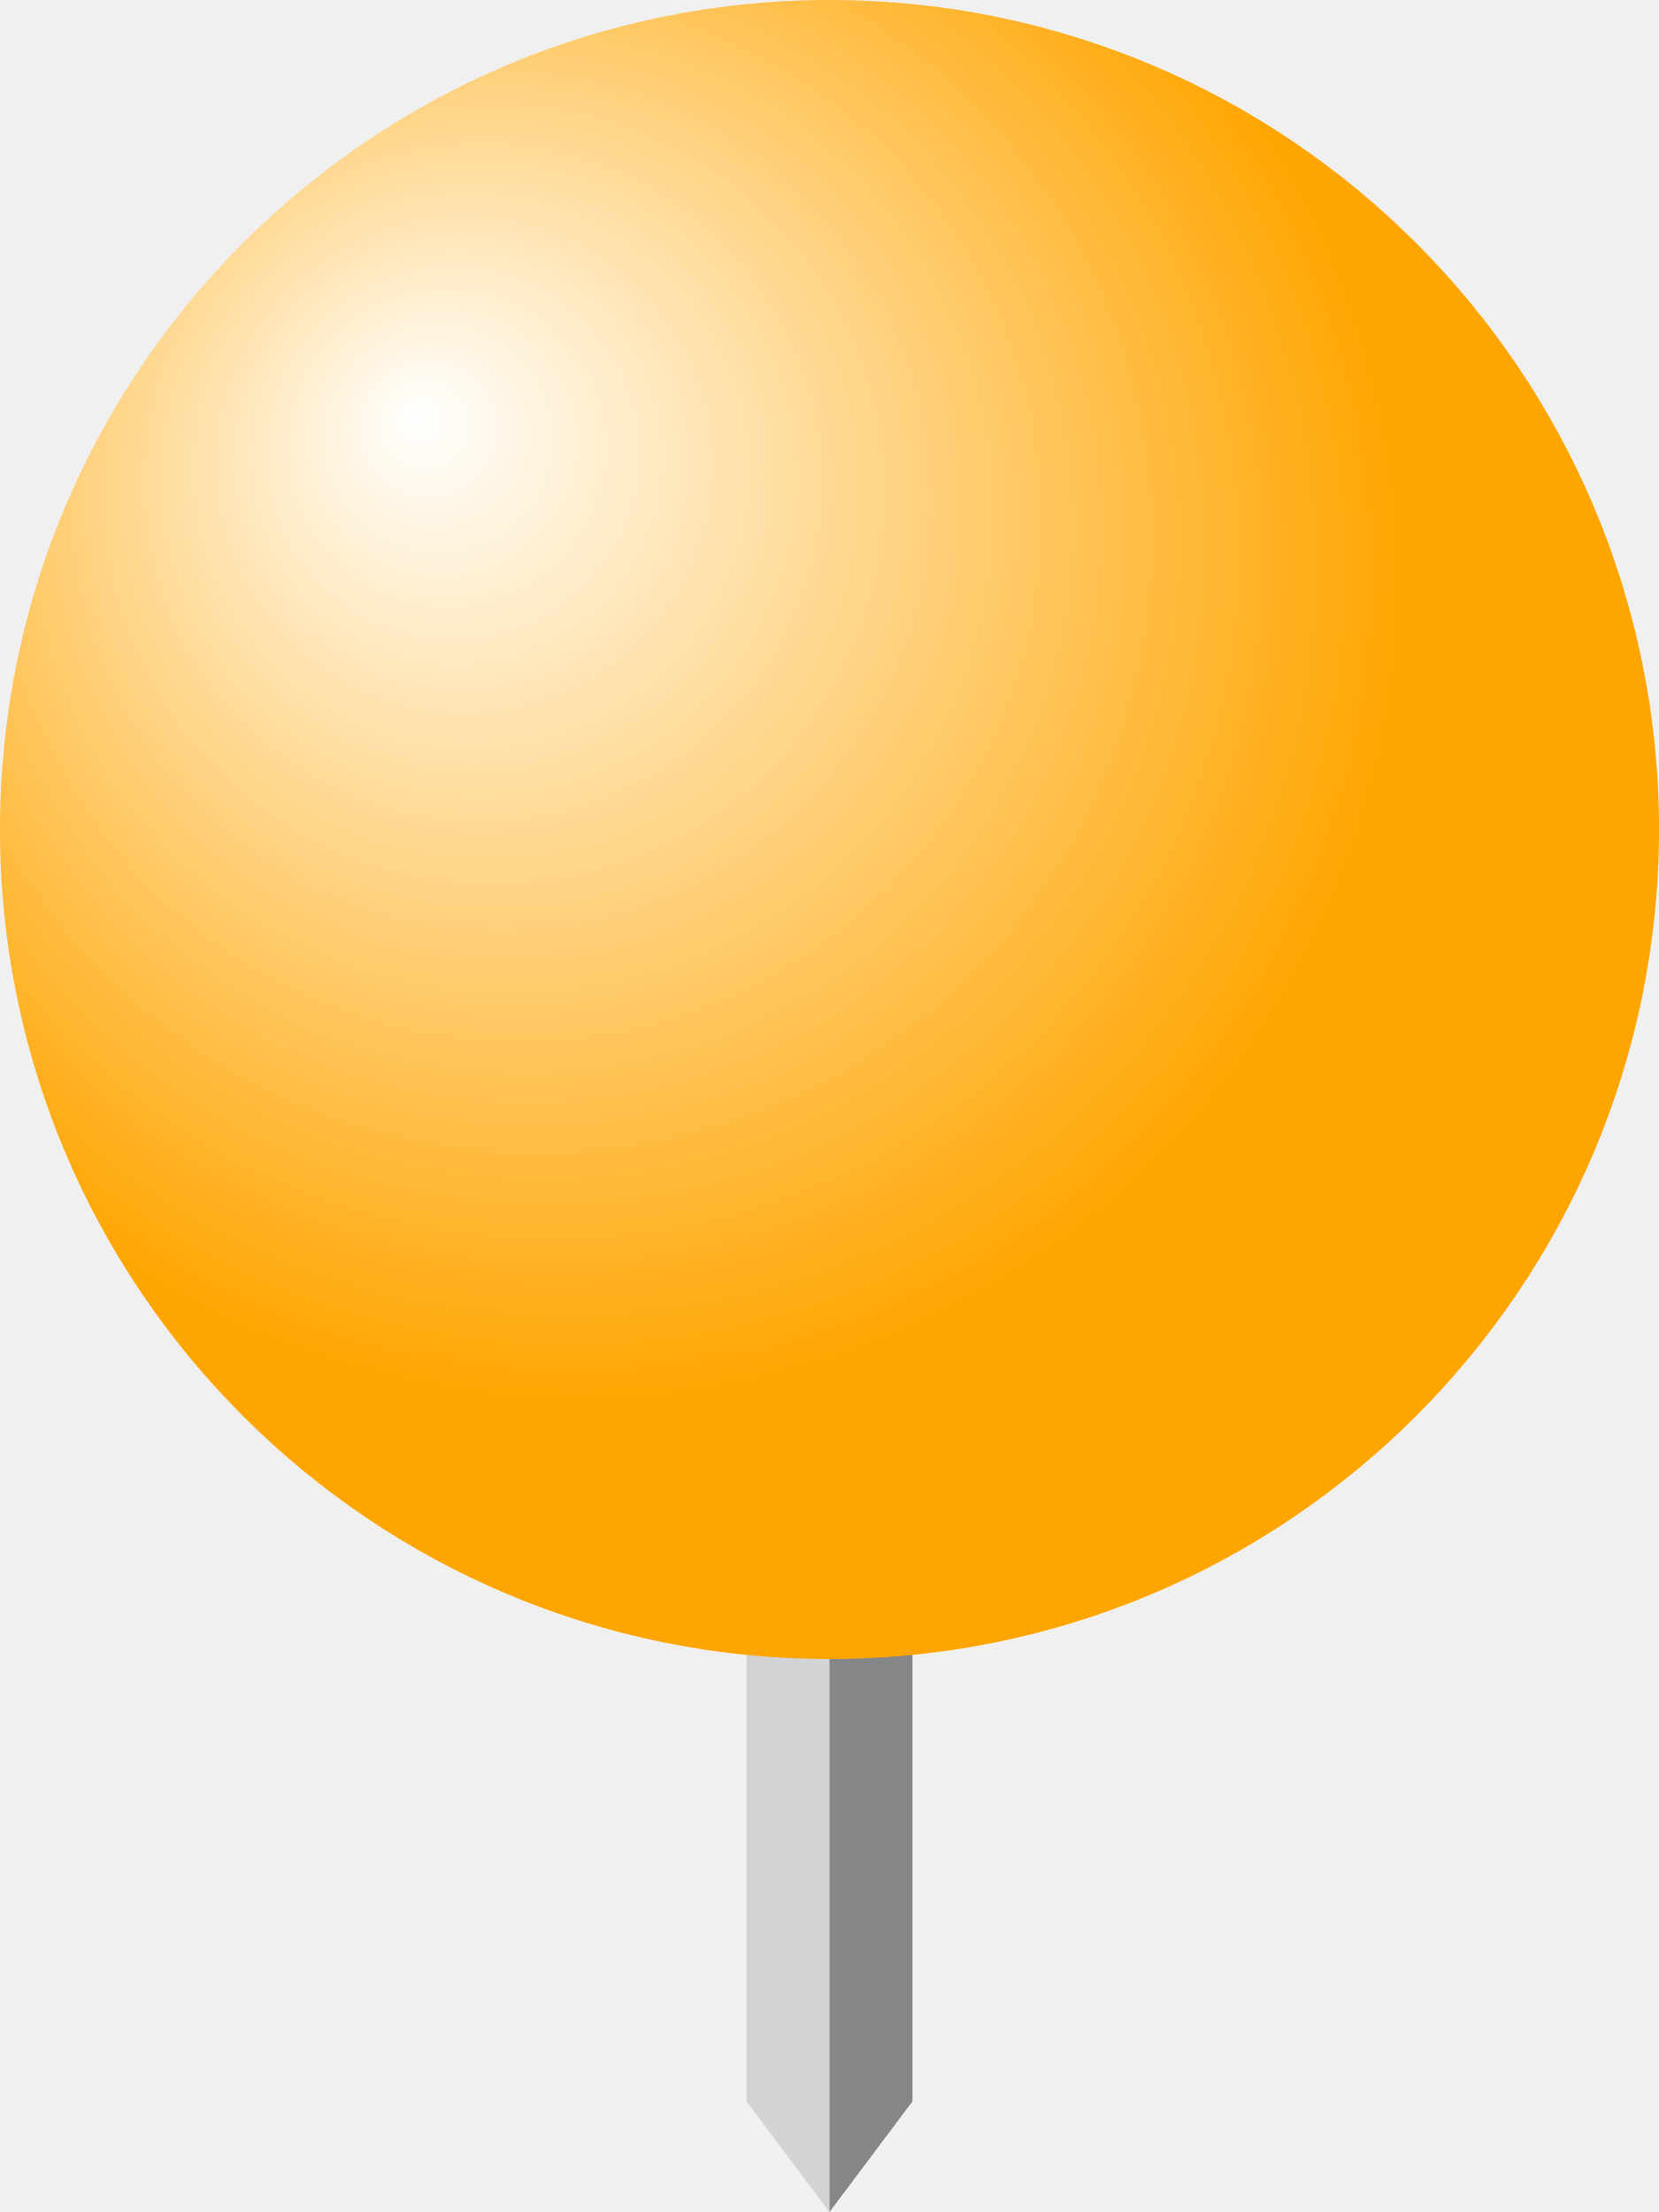
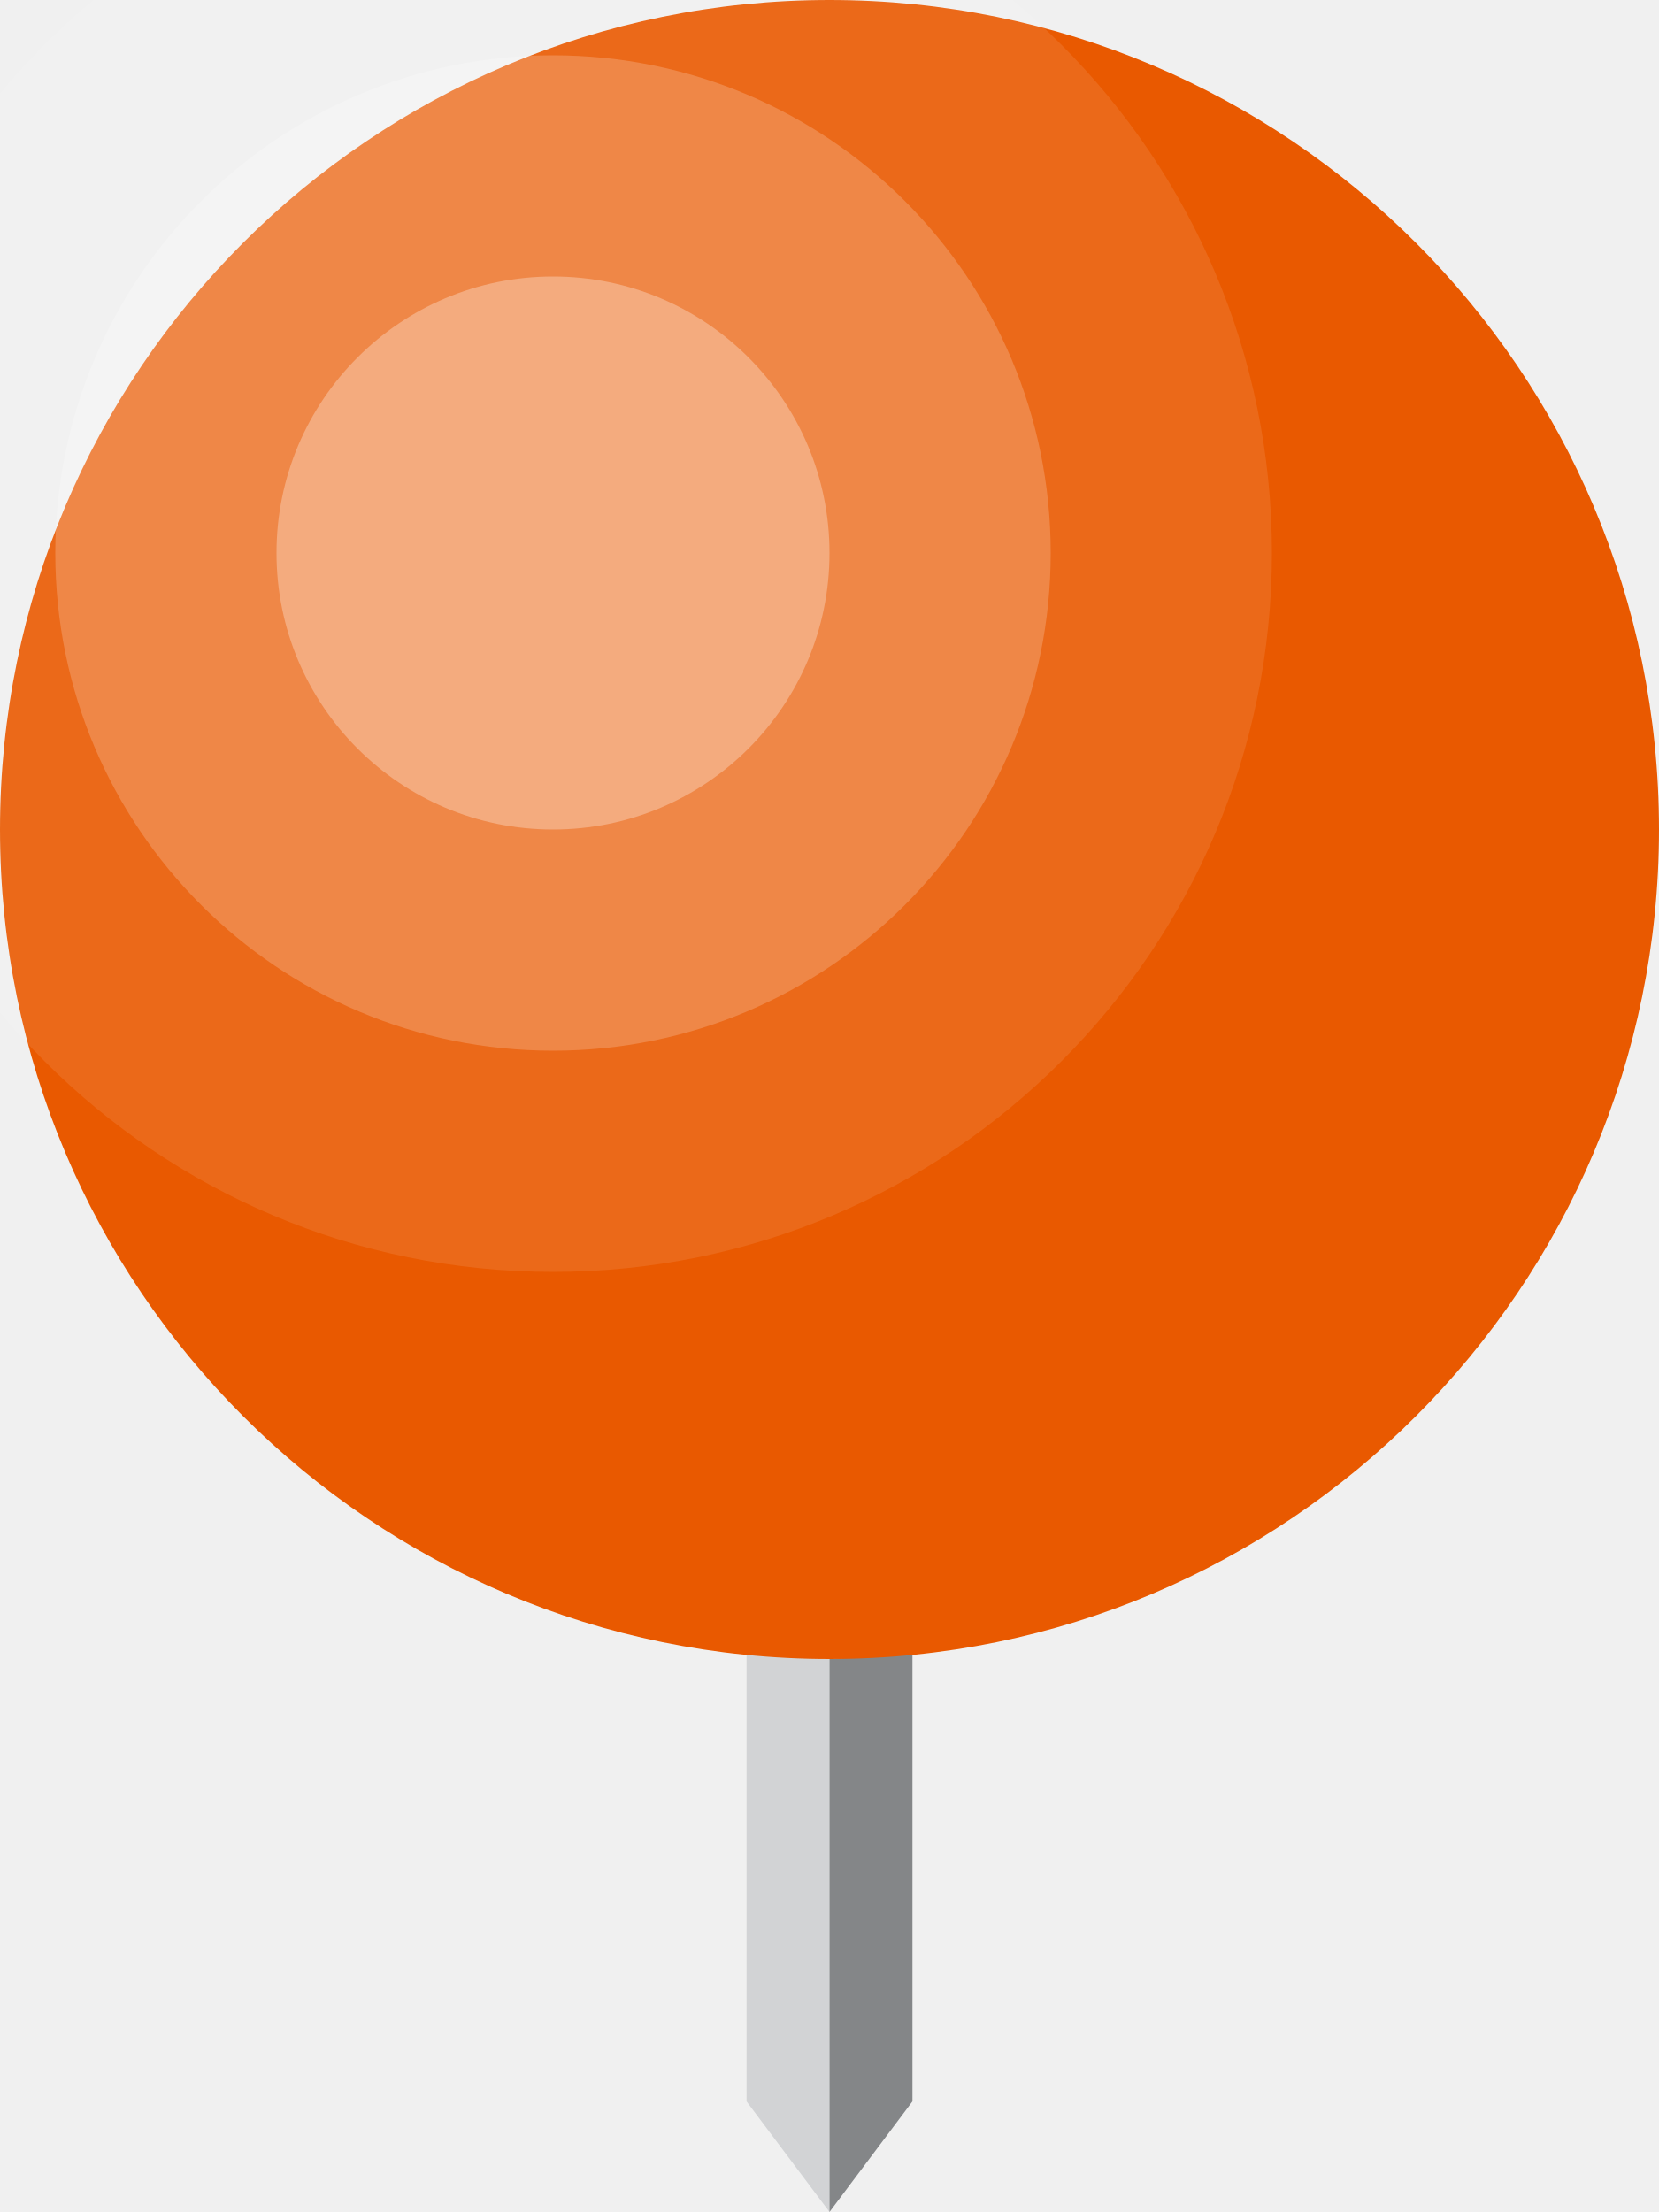
<svg xmlns="http://www.w3.org/2000/svg" xml:space="preserve" width="15px" height="20px" version="1.1" style="shape-rendering:geometricPrecision; text-rendering:geometricPrecision; image-rendering:optimizeQuality; fill-rule:evenodd; clip-rule:evenodd">
-   <defs>
-     <radialGradient id="gradient" cx="35%" cy="35%" r="50%" fx="25%" fy="25%">
-       <stop offset="0%" style="stop-opacity:1; stop-color:#FFFFFF;" />
-       <stop offset="100%" style="stop-opacity:1; stop-color:#FFA500;" />
-     </radialGradient>
-   </defs>
  <polygon points="6.75,14.95 6.75,19.00 7.50,20.00 7.50,15.00" fill="#D2D3D5" />
  <polygon points="7.50,15.00 7.50,20.00 8.25,19.00 8.25,14.95" fill="#848688" />
-   <circle id="delta" cx="7.5" cy="7.5" r="7.5" fill="url(#gradient)" />
+   <circle cx="7.5" cy="7.5" r="7.5" fill="#E95900" />
+   <circle cx="5.0" cy="5.0" r="6.5" fill="#FFFFFF" opacity="0.1" />
+   <circle cx="5.0" cy="5.0" r="4.5" fill="#FFFFFF" opacity="0.2" />
+   <circle cx="5.0" cy="5.0" r="2.5" fill="#FFFFFF" opacity="0.3" />
</svg>
